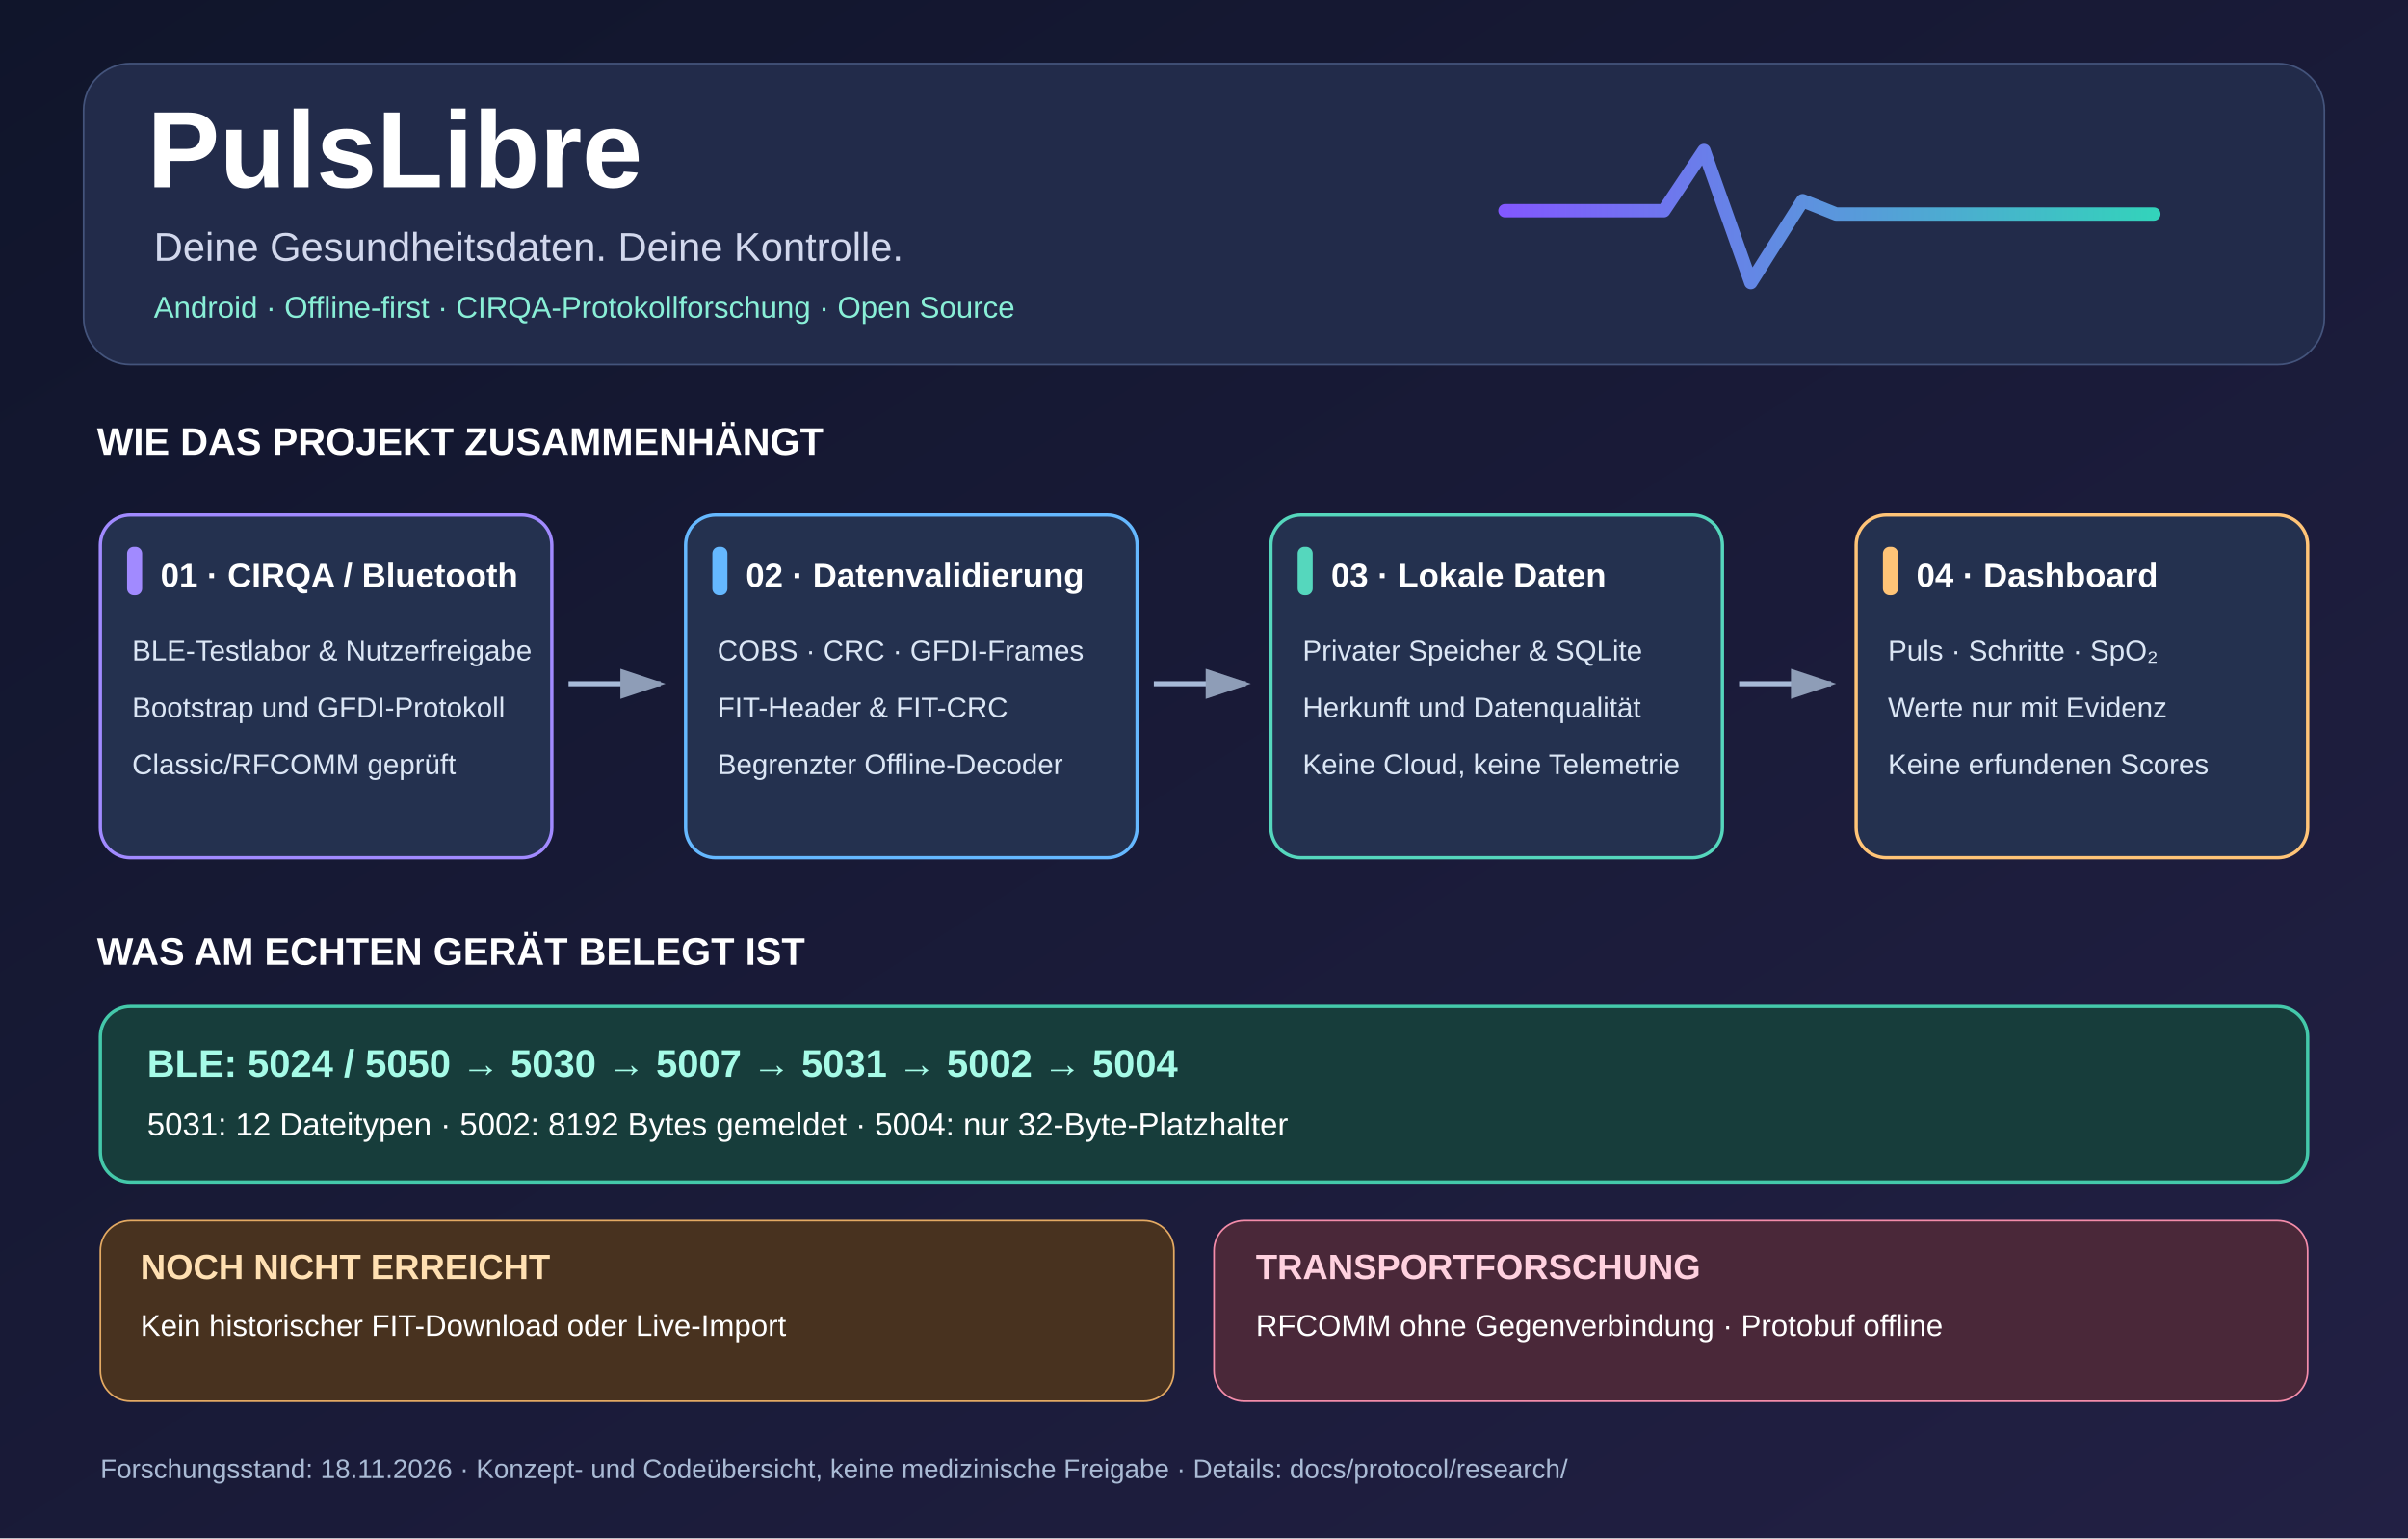
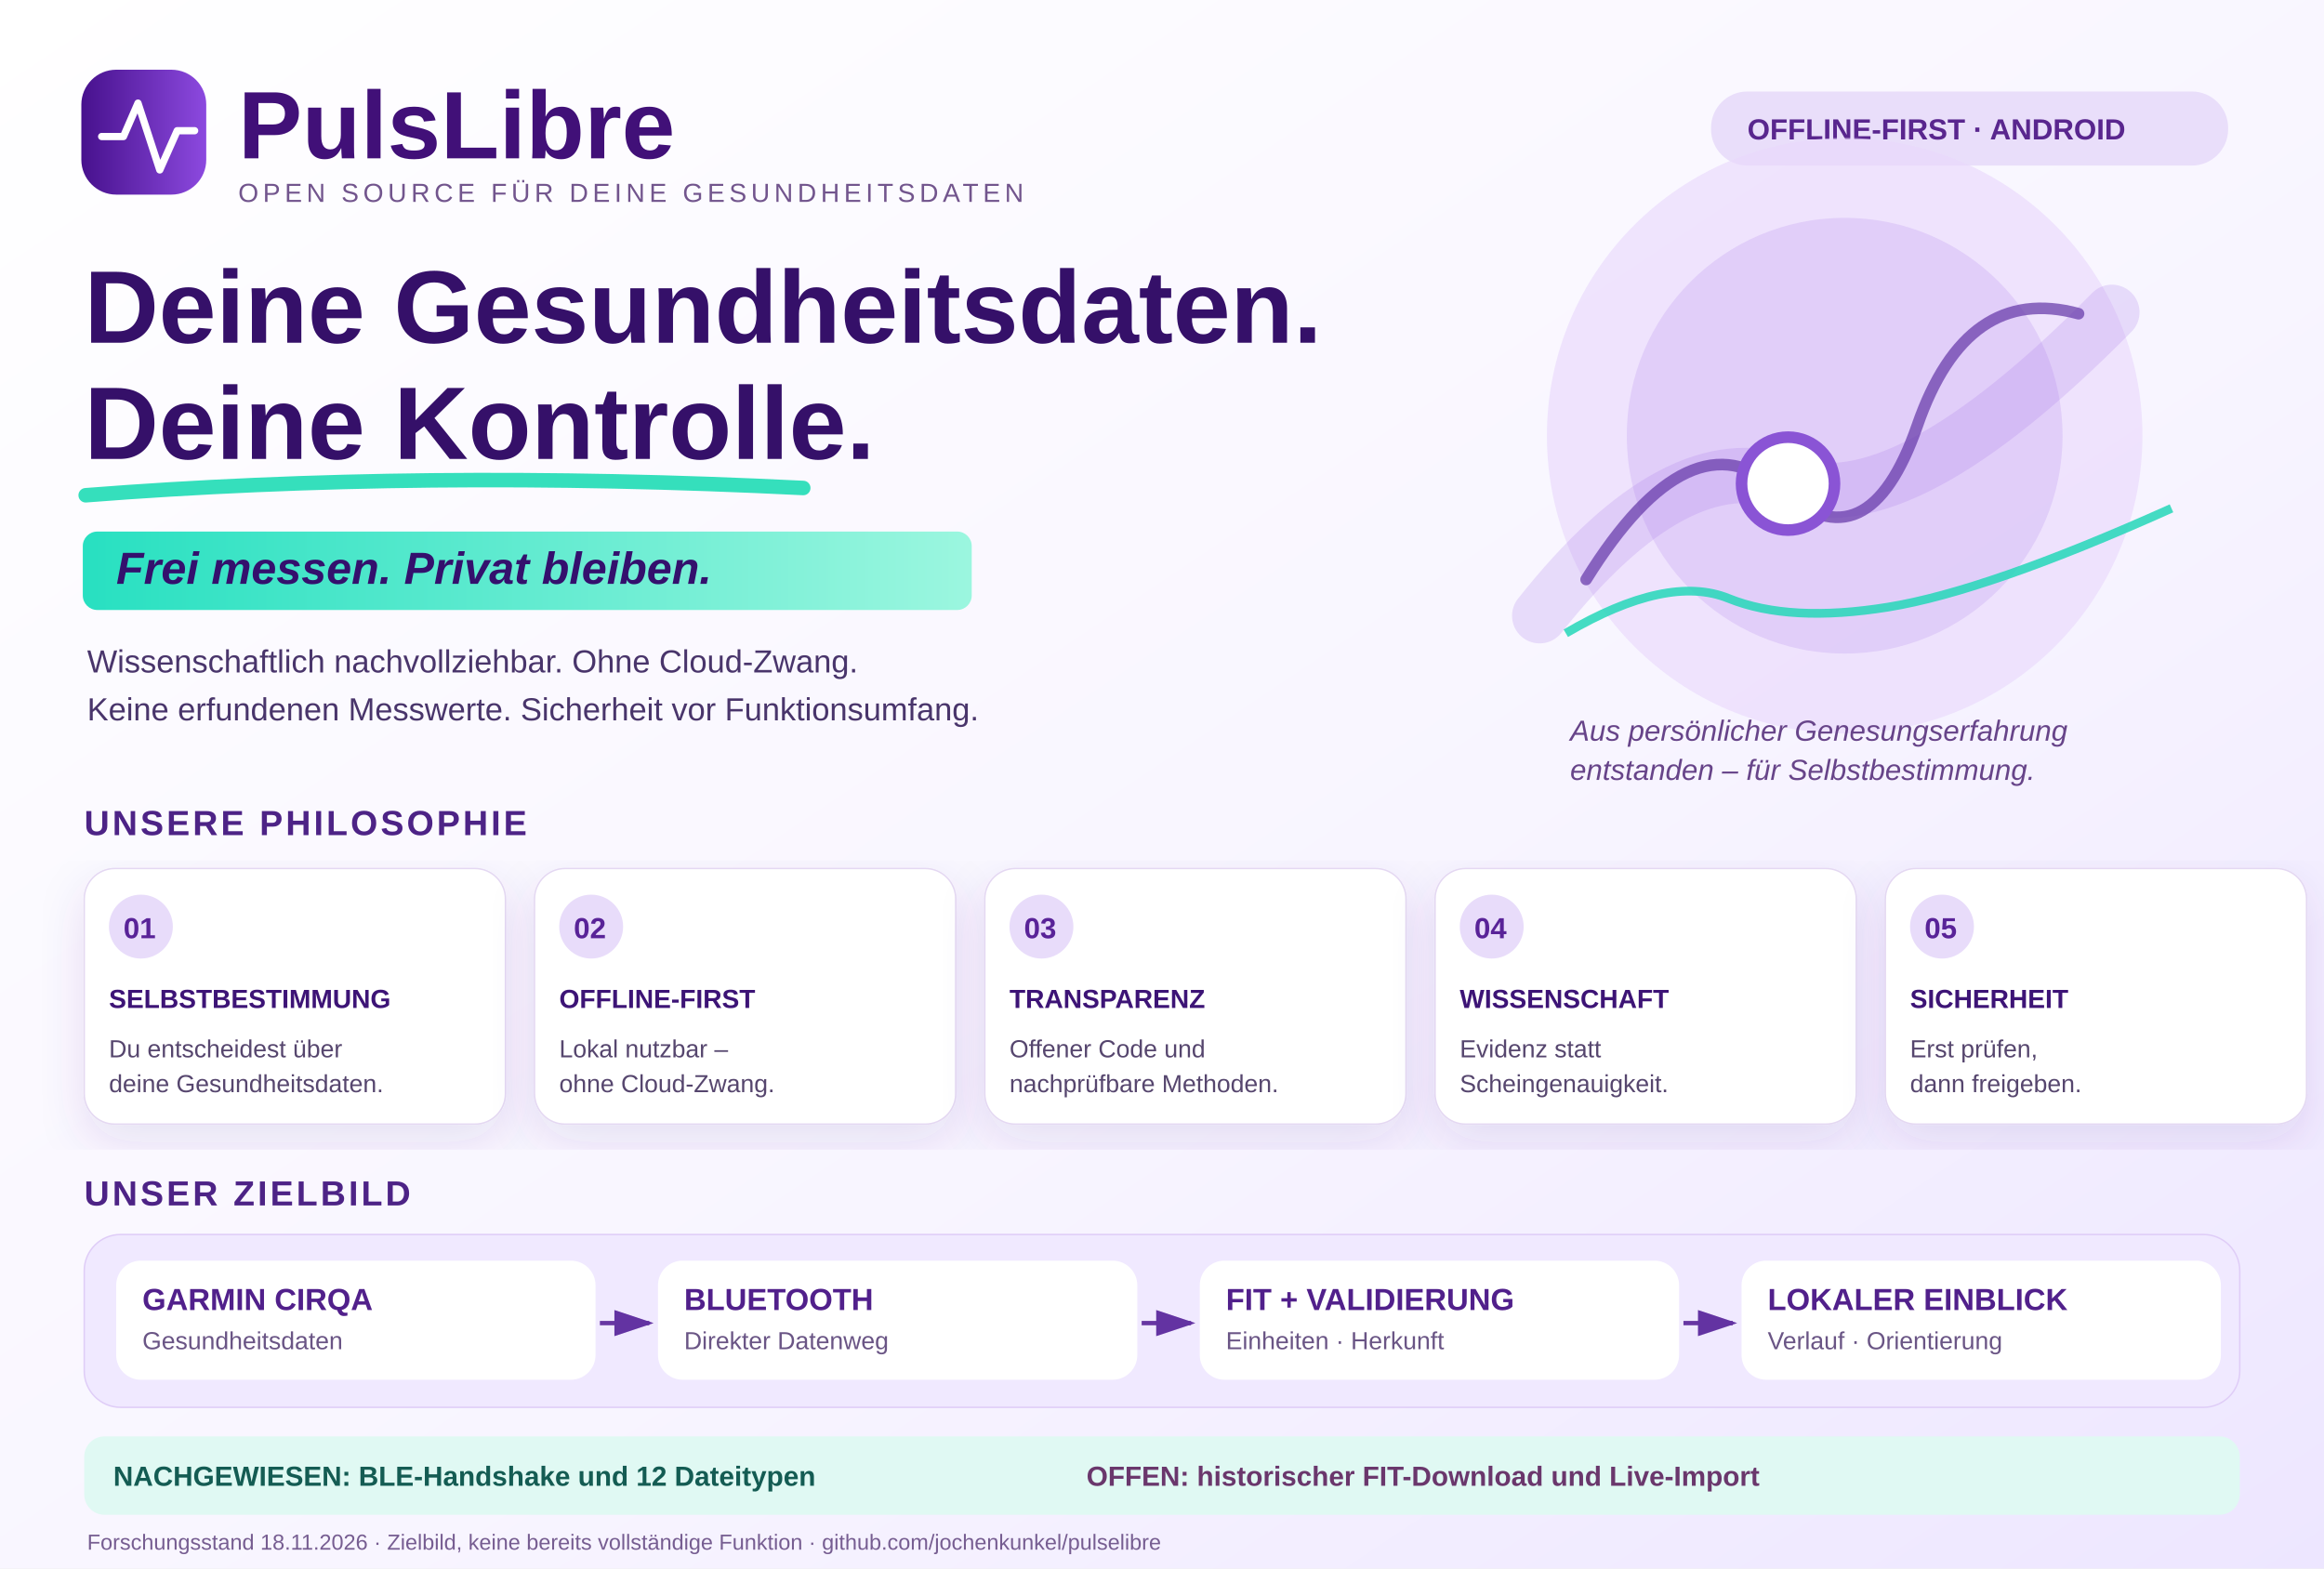
- <svg xmlns="http://www.w3.org/2000/svg" width="1440" height="920" viewBox="0 0 1440 920" role="img" aria-labelledby="title desc">
+ <svg xmlns="http://www.w3.org/2000/svg" width="1600" height="1080" viewBox="0 0 1600 1080" role="img" aria-labelledby="t d">
  <defs>
-     <linearGradient id="bg" x1="0" y1="0" x2="1" y2="1">
-       <stop stop-color="#10152b" />
-       <stop offset="1" stop-color="#222044" />
+     <linearGradient id="bg" x2="1" y2="1">
+       <stop stop-color="#fff" />
+       <stop offset=".58" stop-color="#f8f5ff" />
+       <stop offset="1" stop-color="#ede6ff" />
    </linearGradient>
-     <linearGradient id="hero" x1="0" y1="0" x2="1" y2="0">
-       <stop stop-color="#8258ff" />
-       <stop offset="1" stop-color="#33d3bb" />
+     <linearGradient id="violet" x2="1">
+       <stop stop-color="#47118d" />
+       <stop offset="1" stop-color="#8c49df" />
    </linearGradient>
-     <marker id="arrow" markerWidth="10" markerHeight="10" refX="8" refY="3" orient="auto">
-       <path d="M0 0 L9 3 L0 6 Z" fill="#8e9db7" />
+     <linearGradient id="mint" x2="1">
+       <stop stop-color="#28e0c1" />
+       <stop offset="1" stop-color="#9bf6df" />
+     </linearGradient>
+     <filter id="sh">
+       <feDropShadow dx="0" dy="12" stdDeviation="16" flood-color="#542a9a" flood-opacity=".12" />
+     </filter>
+     <marker id="a" markerWidth="9" markerHeight="9" refX="8" refY="3" orient="auto">
+       <path d="M0 0L9 3L0 6Z" fill="#6333a2" />
    </marker>
  </defs>
-   <rect width="1440" height="920" fill="url(#bg)" />
+   <rect width="1600" height="1080" fill="url(#bg)" />
  <g font-family="Arial,Helvetica,sans-serif">
-     <rect x="50" y="38" width="1340" height="180" rx="28" fill="#222b4a" stroke="#44547c" />
-     <text x="88" y="112" fill="#ffffff" font-size="65" font-weight="bold">PulsLibre</text>
-     <text x="92" y="156" fill="#d2d8ed" font-size="24">Deine Gesundheitsdaten. Deine Kontrolle.</text>
-     <text x="92" y="190" fill="#89efd7" font-size="18">Android · Offline-first · CIRQA-Protokollforschung · Open Source</text>
-     <path d="M900 126 h95 l24 -36 l28 79 l31 -49 l20 8 h190" stroke="url(#hero)" stroke-width="8" fill="none" stroke-linejoin="round" stroke-linecap="round" />
-     <text x="58" y="272" font-size="23" fill="#ffffff" font-weight="bold">WIE DAS PROJEKT ZUSAMMENHÄNGT</text>
-     <rect x="60" y="308" width="270" height="205" rx="18" fill="#24314f" stroke="#a18aff" stroke-width="2" />
-     <rect x="76" y="327" width="9" height="29" rx="4" fill="#a18aff" />
-     <text x="96" y="351" font-size="20" font-weight="bold" fill="#fff">01 · CIRQA / Bluetooth</text>
-     <text x="79" y="395" font-size="17" fill="#dbe6f5">BLE-Testlabor &amp; Nutzerfreigabe</text>
-     <text x="79" y="429" font-size="17" fill="#dbe6f5">Bootstrap und GFDI-Protokoll</text>
-     <text x="79" y="463" font-size="17" fill="#dbe6f5">Classic/RFCOMM geprüft</text>
-     <rect x="410" y="308" width="270" height="205" rx="18" fill="#24314f" stroke="#65b8ff" stroke-width="2" />
-     <rect x="426" y="327" width="9" height="29" rx="4" fill="#65b8ff" />
-     <text x="446" y="351" font-size="20" font-weight="bold" fill="#fff">02 · Datenvalidierung</text>
-     <text x="429" y="395" font-size="17" fill="#dbe6f5">COBS · CRC · GFDI-Frames</text>
-     <text x="429" y="429" font-size="17" fill="#dbe6f5">FIT-Header &amp; FIT-CRC</text>
-     <text x="429" y="463" font-size="17" fill="#dbe6f5">Begrenzter Offline-Decoder</text>
-     <rect x="760" y="308" width="270" height="205" rx="18" fill="#24314f" stroke="#55d7bd" stroke-width="2" />
-     <rect x="776" y="327" width="9" height="29" rx="4" fill="#55d7bd" />
-     <text x="796" y="351" font-size="20" font-weight="bold" fill="#fff">03 · Lokale Daten</text>
-     <text x="779" y="395" font-size="17" fill="#dbe6f5">Privater Speicher &amp; SQLite</text>
-     <text x="779" y="429" font-size="17" fill="#dbe6f5">Herkunft und Datenqualität</text>
-     <text x="779" y="463" font-size="17" fill="#dbe6f5">Keine Cloud, keine Telemetrie</text>
-     <rect x="1110" y="308" width="270" height="205" rx="18" fill="#24314f" stroke="#ffc477" stroke-width="2" />
-     <rect x="1126" y="327" width="9" height="29" rx="4" fill="#ffc477" />
-     <text x="1146" y="351" font-size="20" font-weight="bold" fill="#fff">04 · Dashboard</text>
-     <text x="1129" y="395" font-size="17" fill="#dbe6f5">Puls · Schritte · SpO₂</text>
-     <text x="1129" y="429" font-size="17" fill="#dbe6f5">Werte nur mit Evidenz</text>
-     <text x="1129" y="463" font-size="17" fill="#dbe6f5">Keine erfundenen Scores</text>
-     <path d="M340 409 H395" stroke="#a7bad8" stroke-width="3" marker-end="url(#arrow)" />
-     <path d="M690 409 H745" stroke="#a7bad8" stroke-width="3" marker-end="url(#arrow)" />
-     <path d="M1040 409 H1095" stroke="#a7bad8" stroke-width="3" marker-end="url(#arrow)" />
-     <text x="58" y="577" font-size="23" fill="#fff" font-weight="bold">WAS AM ECHTEN GERÄT BELEGT IST</text>
-     <rect x="60" y="602" width="1320" height="105" rx="18" fill="#173d3b" stroke="#44c9aa" stroke-width="2" />
-     <text x="88" y="644" font-size="23" fill="#a6fbe7" font-weight="bold">BLE: 5024 / 5050 → 5030 → 5007 → 5031 → 5002 → 5004</text>
-     <text x="88" y="679" font-size="19" fill="#fff">5031: 12 Dateitypen · 5002: 8192 Bytes gemeldet · 5004: nur 32-Byte-Platzhalter</text>
-     <rect x="60" y="730" width="642" height="108" rx="18" fill="#48321f" stroke="#e4aa63" />
-     <text x="84" y="765" font-size="21" fill="#ffe0b2" font-weight="bold">NOCH NICHT ERREICHT</text>
-     <text x="84" y="799" font-size="18" fill="#fff">Kein historischer FIT-Download oder Live-Import</text>
-     <rect x="726" y="730" width="654" height="108" rx="18" fill="#4a2839" stroke="#f48caa" />
-     <text x="751" y="765" font-size="21" fill="#ffd1df" font-weight="bold">TRANSPORTFORSCHUNG</text>
-     <text x="751" y="799" font-size="18" fill="#fff">RFCOMM ohne Gegenverbindung · Protobuf offline</text>
-     <text x="60" y="884" font-size="16" fill="#aabbd5">Forschungsstand: 18.11.2026 · Konzept- und Codeübersicht, keine medizinische Freigabe · Details: docs/protocol/research/</text>
+     <rect x="56" y="48" width="86" height="86" rx="24" fill="url(#violet)" />
+     <path d="M70 94h15l10-23 15 46 12-27h12" stroke="#fff" stroke-width="5" fill="none" stroke-linecap="round" stroke-linejoin="round" />
+     <text x="164" y="109" font-size="66" font-weight="bold" fill="#411078">PulsLibre</text>
+     <text x="164" y="139" font-size="18" letter-spacing="3" fill="#72558d">OPEN SOURCE FÜR DEINE GESUNDHEITSDATEN</text>
+     <rect x="1178" y="63" width="356" height="51" rx="25" fill="#e9defa" />
+     <text x="1203" y="96" font-size="20" font-weight="bold" fill="#59268e">OFFLINE-FIRST · ANDROID</text>
+     <text x="58" y="236" font-size="71" font-weight="bold" fill="#351069">Deine Gesundheitsdaten.</text>
+     <text x="58" y="316" font-size="71" font-weight="bold" fill="#351069">Deine Kontrolle.</text>
+     <path d="M59 341q230-18 494-5" stroke="#35dfbc" stroke-width="10" stroke-linecap="round" fill="none" />
+     <rect x="57" y="366" width="612" height="54" rx="10" fill="url(#mint)" />
+     <text x="80" y="402" font-size="31" font-weight="bold" font-style="italic" fill="#34106d">Frei messen. Privat bleiben.</text>
+     <text x="60" y="463" font-size="22" fill="#49356b">Wissenschaftlich nachvollziehbar. Ohne Cloud-Zwang.</text>
+     <text x="60" y="496" font-size="22" fill="#49356b">Keine erfundenen Messwerte. Sicherheit vor Funktionsumfang.</text>
+     <circle cx="1270" cy="300" r="205" fill="#e9d9fc" opacity=".65" />
+     <circle cx="1270" cy="300" r="150" fill="#d5bdf5" opacity=".55" />
+     <path d="M1060 424Q1155 304 1232 333T1454 215" fill="none" stroke="#a06ce6" stroke-width="38" stroke-linecap="round" opacity=".2" />
+     <path d="M1092 399q72-116 133-62t95-44t111-77" fill="none" stroke="#6335a7" stroke-width="8" stroke-linecap="round" opacity=".7" />
+     <circle cx="1231" cy="333" r="32" fill="#fff" stroke="#8a54d5" stroke-width="8" />
+     <path d="M1078 436Q1148 395 1190 412T1300 418T1495 350" fill="none" stroke="#24d7b8" stroke-width="6" opacity=".85" />
+     <text x="1081" y="510" font-size="20" fill="#674489" font-style="italic">Aus persönlicher Genesungserfahrung</text>
+     <text x="1081" y="537" font-size="20" fill="#674489" font-style="italic">entstanden – für Selbstbestimmung.</text>
+     <text x="58" y="575" font-size="24" letter-spacing="2" font-weight="bold" fill="#4d2386">UNSERE PHILOSOPHIE</text>
+     <rect x="58" y="598" width="290" height="176" rx="21" fill="#fff" stroke="#e4d8f2" filter="url(#sh)" />
+     <circle cx="97" cy="638" r="22" fill="#e8dcfa" />
+     <text x="85" y="646" font-size="20" font-weight="bold" fill="#592398">01</text>
+     <text x="75" y="694" font-size="18" font-weight="bold" fill="#3d1476">SELBSTBESTIMMUNG</text>
+     <text x="75" y="728" font-size="17" fill="#56466e">Du entscheidest über</text>
+     <text x="75" y="752" font-size="17" fill="#56466e">deine Gesundheitsdaten.</text>
+     <rect x="368" y="598" width="290" height="176" rx="21" fill="#fff" stroke="#e4d8f2" filter="url(#sh)" />
+     <circle cx="407" cy="638" r="22" fill="#e8dcfa" />
+     <text x="395" y="646" font-size="20" font-weight="bold" fill="#592398">02</text>
+     <text x="385" y="694" font-size="18" font-weight="bold" fill="#3d1476">OFFLINE-FIRST</text>
+     <text x="385" y="728" font-size="17" fill="#56466e">Lokal nutzbar –</text>
+     <text x="385" y="752" font-size="17" fill="#56466e">ohne Cloud-Zwang.</text>
+     <rect x="678" y="598" width="290" height="176" rx="21" fill="#fff" stroke="#e4d8f2" filter="url(#sh)" />
+     <circle cx="717" cy="638" r="22" fill="#e8dcfa" />
+     <text x="705" y="646" font-size="20" font-weight="bold" fill="#592398">03</text>
+     <text x="695" y="694" font-size="18" font-weight="bold" fill="#3d1476">TRANSPARENZ</text>
+     <text x="695" y="728" font-size="17" fill="#56466e">Offener Code und</text>
+     <text x="695" y="752" font-size="17" fill="#56466e">nachprüfbare Methoden.</text>
+     <rect x="988" y="598" width="290" height="176" rx="21" fill="#fff" stroke="#e4d8f2" filter="url(#sh)" />
+     <circle cx="1027" cy="638" r="22" fill="#e8dcfa" />
+     <text x="1015" y="646" font-size="20" font-weight="bold" fill="#592398">04</text>
+     <text x="1005" y="694" font-size="18" font-weight="bold" fill="#3d1476">WISSENSCHAFT</text>
+     <text x="1005" y="728" font-size="17" fill="#56466e">Evidenz statt</text>
+     <text x="1005" y="752" font-size="17" fill="#56466e">Scheingenauigkeit.</text>
+     <rect x="1298" y="598" width="290" height="176" rx="21" fill="#fff" stroke="#e4d8f2" filter="url(#sh)" />
+     <circle cx="1337" cy="638" r="22" fill="#e8dcfa" />
+     <text x="1325" y="646" font-size="20" font-weight="bold" fill="#592398">05</text>
+     <text x="1315" y="694" font-size="18" font-weight="bold" fill="#3d1476">SICHERHEIT</text>
+     <text x="1315" y="728" font-size="17" fill="#56466e">Erst prüfen,</text>
+     <text x="1315" y="752" font-size="17" fill="#56466e">dann freigeben.</text>
+     <text x="58" y="830" font-size="24" letter-spacing="2" font-weight="bold" fill="#4d2386">UNSER ZIELBILD</text>
+     <rect x="58" y="850" width="1484" height="119" rx="25" fill="#f0e9ff" stroke="#dfcdf7" />
+     <rect x="80" y="868" width="330" height="82" rx="17" fill="#fff" />
+     <text x="98" y="902" font-size="21" font-weight="bold" fill="#51208b">GARMIN CIRQA</text>
+     <text x="98" y="929" font-size="17" fill="#6a5585">Gesundheitsdaten</text>
+     <path d="M413 911h34" stroke="#6736a2" stroke-width="3" marker-end="url(#a)" />
+     <rect x="453" y="868" width="330" height="82" rx="17" fill="#fff" />
+     <text x="471" y="902" font-size="21" font-weight="bold" fill="#51208b">BLUETOOTH</text>
+     <text x="471" y="929" font-size="17" fill="#6a5585">Direkter Datenweg</text>
+     <path d="M786 911h34" stroke="#6736a2" stroke-width="3" marker-end="url(#a)" />
+     <rect x="826" y="868" width="330" height="82" rx="17" fill="#fff" />
+     <text x="844" y="902" font-size="21" font-weight="bold" fill="#51208b">FIT + VALIDIERUNG</text>
+     <text x="844" y="929" font-size="17" fill="#6a5585">Einheiten · Herkunft</text>
+     <path d="M1159 911h34" stroke="#6736a2" stroke-width="3" marker-end="url(#a)" />
+     <rect x="1199" y="868" width="330" height="82" rx="17" fill="#fff" />
+     <text x="1217" y="902" font-size="21" font-weight="bold" fill="#51208b">LOKALER EINBLICK</text>
+     <text x="1217" y="929" font-size="17" fill="#6a5585">Verlauf · Orientierung</text>
+     <rect x="58" y="989" width="1484" height="54" rx="14" fill="#e0f9f3" />
+     <text x="78" y="1023" font-size="19" font-weight="bold" fill="#145c53">NACHGEWIESEN: BLE-Handshake und 12 Dateitypen</text>
+     <text x="748" y="1023" font-size="19" font-weight="bold" fill="#6a376c">OFFEN: historischer FIT-Download und Live-Import</text>
+     <text x="60" y="1067" font-size="15" fill="#765d91">Forschungsstand 18.11.2026 · Zielbild, keine bereits vollständige Funktion · github.com/jochenkunkel/pulselibre</text>
  </g>
</svg>
